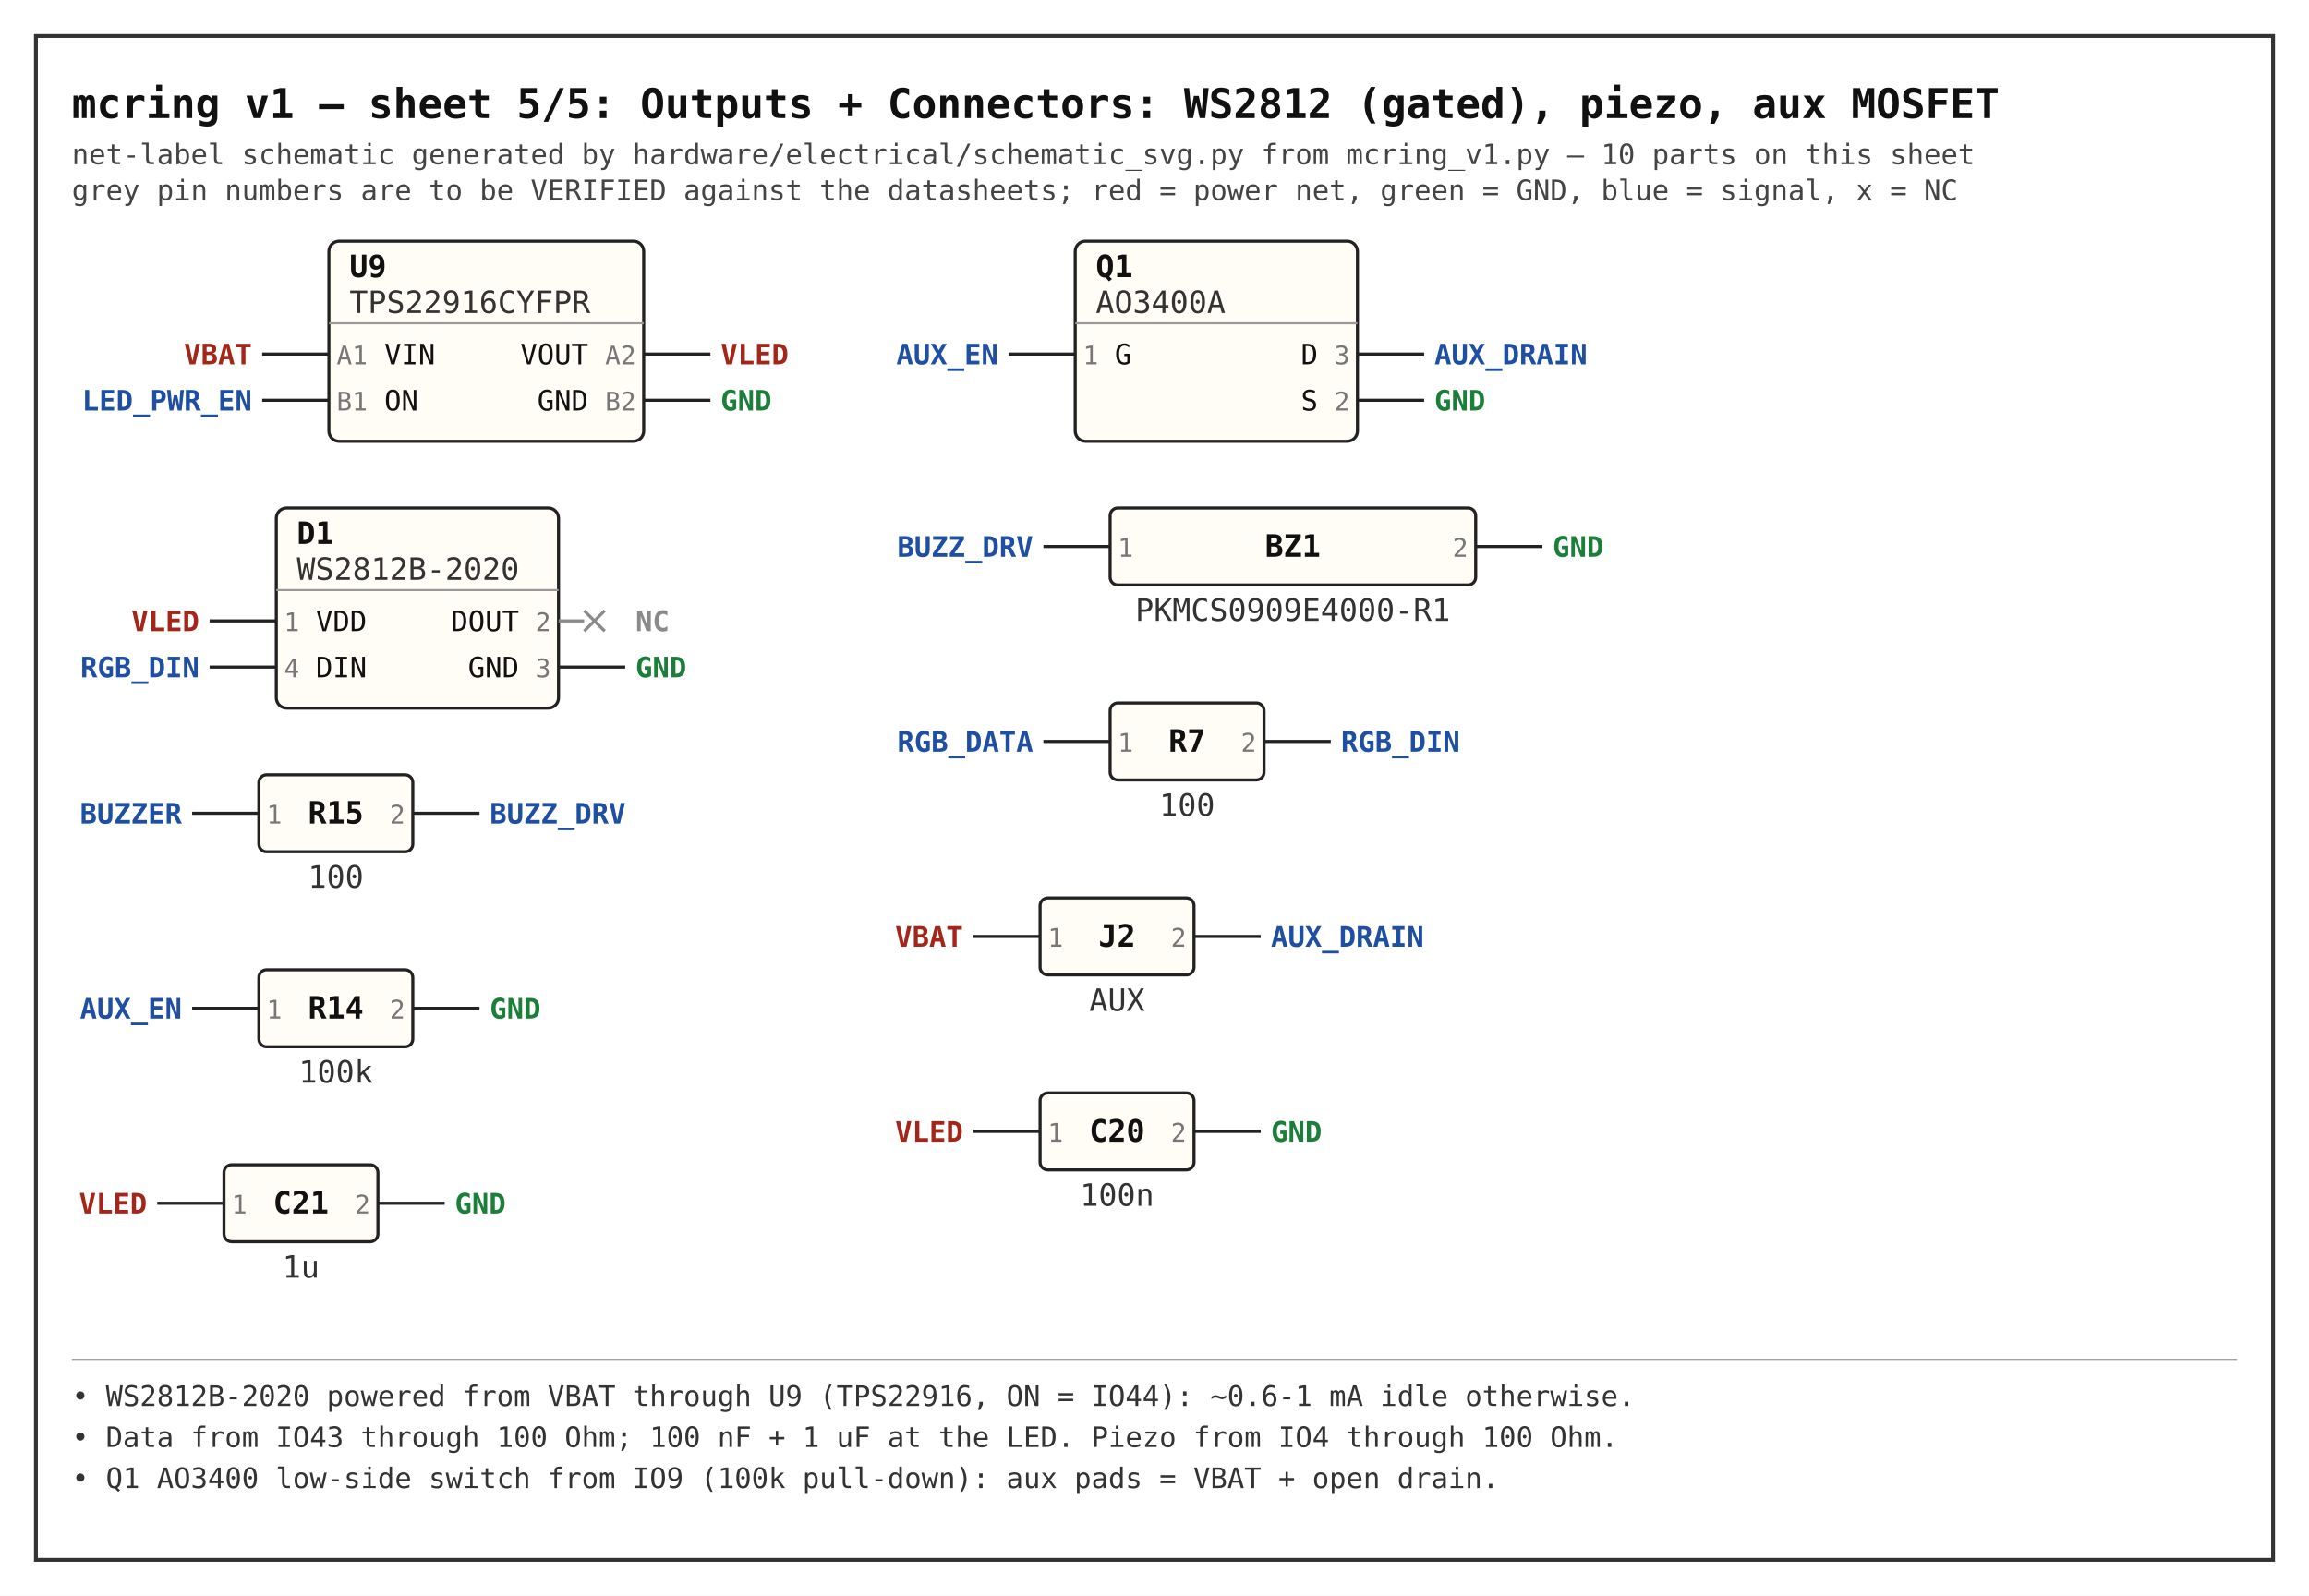
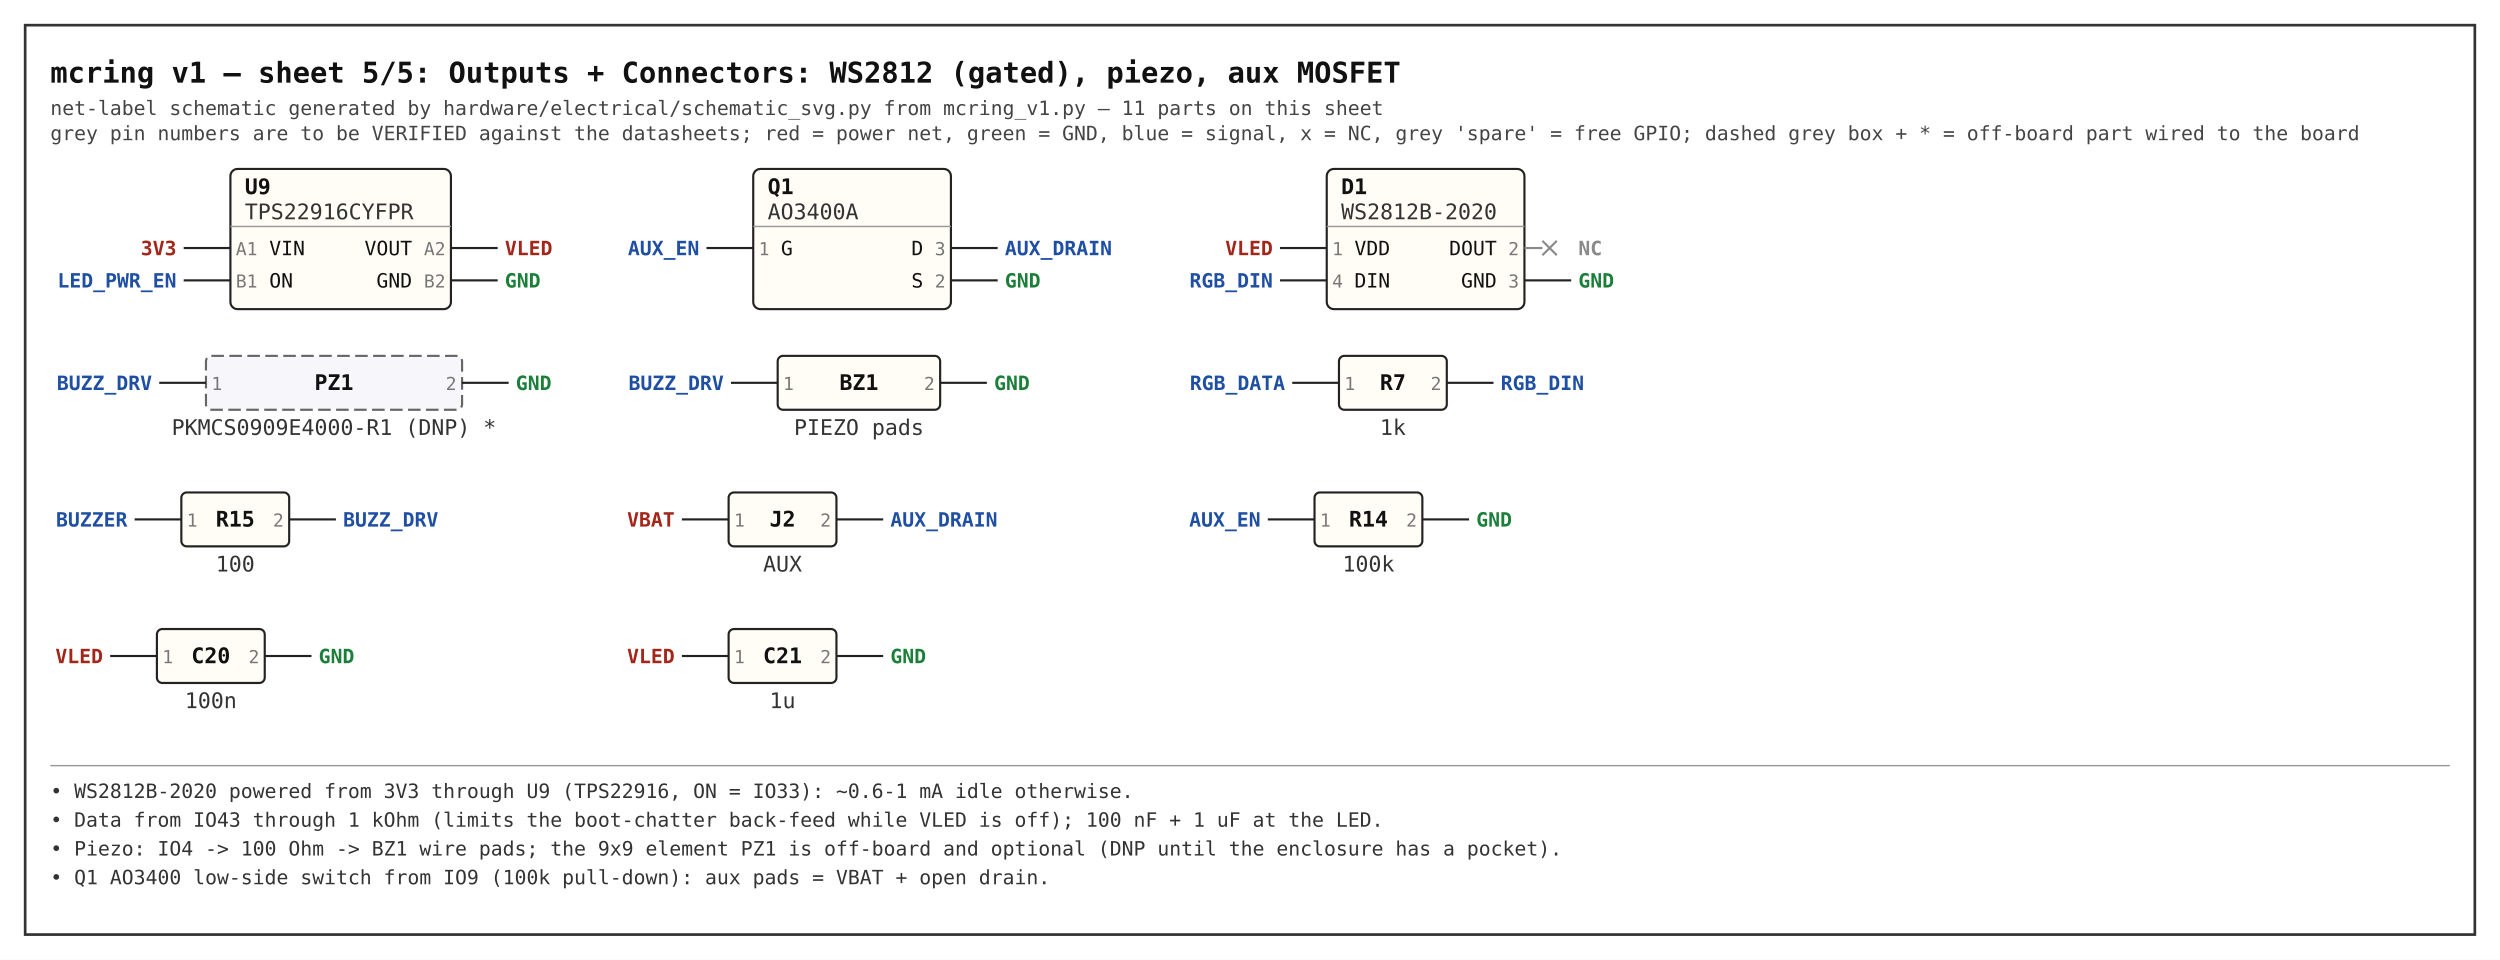
- <svg xmlns="http://www.w3.org/2000/svg" width="900" height="622" viewBox="0 0 900 622" font-family="DejaVu Sans Mono, Menlo, Consolas, monospace">
-   <style>.box{fill:#fffdf5;stroke:#222;stroke-width:1.2} .box.dnp{stroke-dasharray:4 3;fill:#f4f4f4}.sep{stroke:#999;stroke-width:0.8} .wire{stroke:#222;stroke-width:1.2} .wire.nc{stroke:#8a8a8a}.ref{font-size:12px;font-weight:bold;fill:#111} .val{font-size:12px;fill:#333}.pin{font-size:11px;fill:#111} .num{font-size:10px;fill:#777}.net{font-size:11px;font-weight:bold} .title{font-size:16px;font-weight:bold;fill:#111}.sub{font-size:11px;fill:#444} .note{font-size:11px;fill:#333}</style>
-   <rect x="0" y="0" width="900" height="622" fill="#ffffff" />
-   <rect x="14.0" y="14.0" width="872" height="594" fill="none" stroke="#333" stroke-width="1.5" />
+ <svg xmlns="http://www.w3.org/2000/svg" width="1391" height="534" viewBox="0 0 1391 534" font-family="DejaVu Sans Mono, Menlo, Consolas, monospace">
+   <style>.box{fill:#fffdf5;stroke:#222;stroke-width:1.2} .box.dnp{stroke-dasharray:4 3;fill:#f4f4f4}.box.offboard{stroke-dasharray:7 3;stroke:#666;fill:#f7f7fb} .net.spare{font-weight:normal;font-style:italic}.sep{stroke:#999;stroke-width:0.8} .wire{stroke:#222;stroke-width:1.2} .wire.nc{stroke:#8a8a8a}.ref{font-size:12px;font-weight:bold;fill:#111} .val{font-size:12px;fill:#333}.pin{font-size:11px;fill:#111} .num{font-size:10px;fill:#777}.net{font-size:11px;font-weight:bold} .title{font-size:16px;font-weight:bold;fill:#111}.sub{font-size:11px;fill:#444} .note{font-size:11px;fill:#333}</style>
+   <rect x="0" y="0" width="1391" height="534" fill="#ffffff" />
+   <rect x="14.0" y="14.0" width="1363" height="506" fill="none" stroke="#333" stroke-width="1.5" />
  <text x="28" y="46" class="title">mcring v1 — sheet 5/5: Outputs + Connectors: WS2812 (gated), piezo, aux MOSFET</text>
-   <text x="28" y="64" class="sub">net-label schematic generated by hardware/electrical/schematic_svg.py from mcring_v1.py — 10 parts on this sheet</text>
-   <text x="28" y="78" class="sub">grey pin numbers are to be VERIFIED against the datasheets; red = power net, green = GND, blue = signal, x = NC</text>
+   <text x="28" y="64" class="sub">net-label schematic generated by hardware/electrical/schematic_svg.py from mcring_v1.py — 11 parts on this sheet</text>
+   <text x="28" y="78" class="sub">grey pin numbers are to be VERIFIED against the datasheets; red = power net, green = GND, blue = signal, x = NC, grey 'spare' = free GPIO; dashed grey box + * = off-board part wired to the board</text>
  <rect x="128.2" y="94.0" width="122.7" height="78.0" rx="4" class="box" />
  <text x="136.2" y="108.0" class="ref">U9</text>
  <text x="136.2" y="122.0" class="val">TPS22916CYFPR</text>
  <line x1="128.2" y1="126.0" x2="250.9" y2="126.0" class="sep" />
  <line x1="128.2" y1="138.0" x2="102.2" y2="138.0" class="wire" />
-   <text x="98.2" y="142.0" class="net" fill="#a3261a" text-anchor="end">VBAT</text>
+   <text x="98.2" y="142.0" class="net" fill="#a3261a" text-anchor="end">3V3</text>
  <text x="131.2" y="142.0" class="num">A1</text>
  <text x="149.8" y="142.0" class="pin">VIN</text>
  <line x1="128.2" y1="156.0" x2="102.2" y2="156.0" class="wire" />
  <text x="98.2" y="160.0" class="net" fill="#1f4fa3" text-anchor="end">LED_PWR_EN</text>
  <text x="131.2" y="160.0" class="num">B1</text>
  <text x="149.8" y="160.0" class="pin">ON</text>
  <line x1="250.9" y1="138.0" x2="276.9" y2="138.0" class="wire" />
  <text x="280.9" y="142.0" class="net" fill="#a3261a" text-anchor="start">VLED</text>
  <text x="247.9" y="142.0" class="num" text-anchor="end">A2</text>
  <text x="229.3" y="142.0" class="pin" text-anchor="end">VOUT</text>
  <line x1="250.9" y1="156.0" x2="276.9" y2="156.0" class="wire" />
  <text x="280.9" y="160.0" class="net" fill="#1b7f3a" text-anchor="start">GND</text>
  <text x="247.9" y="160.0" class="num" text-anchor="end">B2</text>
  <text x="229.3" y="160.0" class="pin" text-anchor="end">GND</text>
-   <rect x="87.3" y="454.0" width="60.0" height="30" rx="3" class="box" />
-   <text x="117.3" y="473.0" class="ref" text-anchor="middle">C21</text>
-   <text x="117.3" y="498.0" class="val" text-anchor="middle">1u</text>
-   <line x1="87.3" y1="469.0" x2="61.3" y2="469.0" class="wire" />
-   <text x="57.3" y="473.0" class="net" fill="#a3261a" text-anchor="end">VLED</text>
-   <text x="90.3" y="473.0" class="num">1</text>
-   <line x1="147.3" y1="469.0" x2="173.3" y2="469.0" class="wire" />
-   <text x="177.3" y="473.0" class="net" fill="#1b7f3a" text-anchor="start">GND</text>
-   <text x="144.3" y="473.0" class="num" text-anchor="end">2</text>
-   <rect x="107.7" y="198.0" width="110.0" height="78.0" rx="4" class="box" />
-   <text x="115.7" y="212.0" class="ref">D1</text>
-   <text x="115.7" y="226.0" class="val">WS2812B-2020</text>
-   <line x1="107.7" y1="230.0" x2="217.7" y2="230.0" class="sep" />
-   <line x1="107.7" y1="242.0" x2="81.7" y2="242.0" class="wire" />
-   <text x="77.7" y="246.0" class="net" fill="#a3261a" text-anchor="end">VLED</text>
-   <text x="110.7" y="246.0" class="num">1</text>
-   <text x="123.1" y="246.0" class="pin">VDD</text>
-   <line x1="107.7" y1="260.0" x2="81.7" y2="260.0" class="wire" />
-   <text x="77.7" y="264.0" class="net" fill="#1f4fa3" text-anchor="end">RGB_DIN</text>
-   <text x="110.7" y="264.0" class="num">4</text>
-   <text x="123.1" y="264.0" class="pin">DIN</text>
-   <line x1="217.7" y1="242.0" x2="227.7" y2="242.0" class="wire nc" />
-   <line x1="227.7" y1="238.0" x2="235.7" y2="246.0" class="wire nc" />
-   <line x1="227.7" y1="246.0" x2="235.7" y2="238.0" class="wire nc" />
-   <text x="247.7" y="246.0" class="net" fill="#8a8a8a" text-anchor="start">NC</text>
-   <text x="214.7" y="246.0" class="num" text-anchor="end">2</text>
-   <text x="202.3" y="246.0" class="pin" text-anchor="end">DOUT</text>
-   <line x1="217.7" y1="260.0" x2="243.7" y2="260.0" class="wire" />
-   <text x="247.7" y="264.0" class="net" fill="#1b7f3a" text-anchor="start">GND</text>
-   <text x="214.7" y="264.0" class="num" text-anchor="end">3</text>
-   <text x="202.3" y="264.0" class="pin" text-anchor="end">GND</text>
-   <rect x="432.7" y="274.0" width="60.0" height="30" rx="3" class="box" />
-   <text x="462.7" y="293.0" class="ref" text-anchor="middle">R7</text>
-   <text x="462.7" y="318.0" class="val" text-anchor="middle">100</text>
-   <line x1="432.7" y1="289.0" x2="406.7" y2="289.0" class="wire" />
-   <text x="402.7" y="293.0" class="net" fill="#1f4fa3" text-anchor="end">RGB_DATA</text>
-   <text x="435.7" y="293.0" class="num">1</text>
-   <line x1="492.7" y1="289.0" x2="518.7" y2="289.0" class="wire" />
-   <text x="522.7" y="293.0" class="net" fill="#1f4fa3" text-anchor="start">RGB_DIN</text>
-   <text x="489.7" y="293.0" class="num" text-anchor="end">2</text>
-   <rect x="405.4" y="426.0" width="60.0" height="30" rx="3" class="box" />
-   <text x="435.4" y="445.0" class="ref" text-anchor="middle">C20</text>
-   <text x="435.4" y="470.0" class="val" text-anchor="middle">100n</text>
-   <line x1="405.4" y1="441.0" x2="379.4" y2="441.0" class="wire" />
-   <text x="375.4" y="445.0" class="net" fill="#a3261a" text-anchor="end">VLED</text>
-   <text x="408.4" y="445.0" class="num">1</text>
-   <line x1="465.4" y1="441.0" x2="491.4" y2="441.0" class="wire" />
-   <text x="495.4" y="445.0" class="net" fill="#1b7f3a" text-anchor="start">GND</text>
-   <text x="462.4" y="445.0" class="num" text-anchor="end">2</text>
-   <rect x="432.7" y="198.0" width="142.5" height="30" rx="3" class="box" />
-   <text x="503.9" y="217.0" class="ref" text-anchor="middle">BZ1</text>
-   <text x="503.9" y="242.0" class="val" text-anchor="middle">PKMCS0909E4000-R1</text>
+   <rect x="405.4" y="350.0" width="60.0" height="30" rx="3" class="box" />
+   <text x="435.4" y="369.0" class="ref" text-anchor="middle">C21</text>
+   <text x="435.4" y="394.0" class="val" text-anchor="middle">1u</text>
+   <line x1="405.4" y1="365.0" x2="379.4" y2="365.0" class="wire" />
+   <text x="375.4" y="369.0" class="net" fill="#a3261a" text-anchor="end">VLED</text>
+   <text x="408.4" y="369.0" class="num">1</text>
+   <line x1="465.4" y1="365.0" x2="491.4" y2="365.0" class="wire" />
+   <text x="495.4" y="369.0" class="net" fill="#1b7f3a" text-anchor="start">GND</text>
+   <text x="462.4" y="369.0" class="num" text-anchor="end">2</text>
+   <rect x="738.2" y="94.0" width="110.0" height="78.0" rx="4" class="box" />
+   <text x="746.2" y="108.0" class="ref">D1</text>
+   <text x="746.2" y="122.0" class="val">WS2812B-2020</text>
+   <line x1="738.2" y1="126.0" x2="848.2" y2="126.0" class="sep" />
+   <line x1="738.2" y1="138.0" x2="712.2" y2="138.0" class="wire" />
+   <text x="708.2" y="142.0" class="net" fill="#a3261a" text-anchor="end">VLED</text>
+   <text x="741.2" y="142.0" class="num">1</text>
+   <text x="753.6" y="142.0" class="pin">VDD</text>
+   <line x1="738.2" y1="156.0" x2="712.2" y2="156.0" class="wire" />
+   <text x="708.2" y="160.0" class="net" fill="#1f4fa3" text-anchor="end">RGB_DIN</text>
+   <text x="741.2" y="160.0" class="num">4</text>
+   <text x="753.6" y="160.0" class="pin">DIN</text>
+   <line x1="848.2" y1="138.0" x2="858.2" y2="138.0" class="wire nc" />
+   <line x1="858.2" y1="134.0" x2="866.2" y2="142.0" class="wire nc" />
+   <line x1="858.2" y1="142.0" x2="866.2" y2="134.0" class="wire nc" />
+   <text x="878.2" y="142.0" class="net" fill="#8a8a8a" text-anchor="start">NC</text>
+   <text x="845.2" y="142.0" class="num" text-anchor="end">2</text>
+   <text x="832.8" y="142.0" class="pin" text-anchor="end">DOUT</text>
+   <line x1="848.2" y1="156.0" x2="874.2" y2="156.0" class="wire" />
+   <text x="878.2" y="160.0" class="net" fill="#1b7f3a" text-anchor="start">GND</text>
+   <text x="845.2" y="160.0" class="num" text-anchor="end">3</text>
+   <text x="832.8" y="160.0" class="pin" text-anchor="end">GND</text>
+   <rect x="745.0" y="198.0" width="60.0" height="30" rx="3" class="box" />
+   <text x="775.0" y="217.0" class="ref" text-anchor="middle">R7</text>
+   <text x="775.0" y="242.0" class="val" text-anchor="middle">1k</text>
+   <line x1="745.0" y1="213.0" x2="719.0" y2="213.0" class="wire" />
+   <text x="715.0" y="217.0" class="net" fill="#1f4fa3" text-anchor="end">RGB_DATA</text>
+   <text x="748.0" y="217.0" class="num">1</text>
+   <line x1="805.0" y1="213.0" x2="831.0" y2="213.0" class="wire" />
+   <text x="835.0" y="217.0" class="net" fill="#1f4fa3" text-anchor="start">RGB_DIN</text>
+   <text x="802.0" y="217.0" class="num" text-anchor="end">2</text>
+   <rect x="87.3" y="350.0" width="60.0" height="30" rx="3" class="box" />
+   <text x="117.3" y="369.0" class="ref" text-anchor="middle">C20</text>
+   <text x="117.3" y="394.0" class="val" text-anchor="middle">100n</text>
+   <line x1="87.3" y1="365.0" x2="61.3" y2="365.0" class="wire" />
+   <text x="57.3" y="369.0" class="net" fill="#a3261a" text-anchor="end">VLED</text>
+   <text x="90.3" y="369.0" class="num">1</text>
+   <line x1="147.3" y1="365.0" x2="173.3" y2="365.0" class="wire" />
+   <text x="177.3" y="369.0" class="net" fill="#1b7f3a" text-anchor="start">GND</text>
+   <text x="144.3" y="369.0" class="num" text-anchor="end">2</text>
+   <rect x="432.7" y="198.0" width="90.4" height="30" rx="3" class="box" />
+   <text x="477.9" y="217.0" class="ref" text-anchor="middle">BZ1</text>
+   <text x="477.9" y="242.0" class="val" text-anchor="middle">PIEZO pads</text>
  <line x1="432.7" y1="213.0" x2="406.7" y2="213.0" class="wire" />
  <text x="402.7" y="217.0" class="net" fill="#1f4fa3" text-anchor="end">BUZZ_DRV</text>
  <text x="435.7" y="217.0" class="num">1</text>
-   <line x1="575.2" y1="213.0" x2="601.2" y2="213.0" class="wire" />
-   <text x="605.2" y="217.0" class="net" fill="#1b7f3a" text-anchor="start">GND</text>
-   <text x="572.2" y="217.0" class="num" text-anchor="end">2</text>
-   <rect x="100.9" y="302.0" width="60.0" height="30" rx="3" class="box" />
-   <text x="130.9" y="321.0" class="ref" text-anchor="middle">R15</text>
-   <text x="130.9" y="346.0" class="val" text-anchor="middle">100</text>
-   <line x1="100.9" y1="317.0" x2="74.9" y2="317.0" class="wire" />
-   <text x="70.9" y="321.0" class="net" fill="#1f4fa3" text-anchor="end">BUZZER</text>
-   <text x="103.9" y="321.0" class="num">1</text>
-   <line x1="160.9" y1="317.0" x2="186.9" y2="317.0" class="wire" />
-   <text x="190.9" y="321.0" class="net" fill="#1f4fa3" text-anchor="start">BUZZ_DRV</text>
-   <text x="157.9" y="321.0" class="num" text-anchor="end">2</text>
+   <line x1="523.1" y1="213.0" x2="549.1" y2="213.0" class="wire" />
+   <text x="553.1" y="217.0" class="net" fill="#1b7f3a" text-anchor="start">GND</text>
+   <text x="520.1" y="217.0" class="num" text-anchor="end">2</text>
+   <rect x="114.6" y="198.0" width="142.5" height="30" rx="3" class="box dnp offboard" />
+   <text x="185.8" y="217.0" class="ref" text-anchor="middle">PZ1</text>
+   <text x="185.8" y="242.0" class="val" text-anchor="middle">PKMCS0909E4000-R1 (DNP) *</text>
+   <line x1="114.6" y1="213.0" x2="88.6" y2="213.0" class="wire" />
+   <text x="84.6" y="217.0" class="net" fill="#1f4fa3" text-anchor="end">BUZZ_DRV</text>
+   <text x="117.6" y="217.0" class="num">1</text>
+   <line x1="257.0" y1="213.0" x2="283.0" y2="213.0" class="wire" />
+   <text x="287.0" y="217.0" class="net" fill="#1b7f3a" text-anchor="start">GND</text>
+   <text x="254.0" y="217.0" class="num" text-anchor="end">2</text>
+   <rect x="100.9" y="274.0" width="60.0" height="30" rx="3" class="box" />
+   <text x="130.9" y="293.0" class="ref" text-anchor="middle">R15</text>
+   <text x="130.9" y="318.0" class="val" text-anchor="middle">100</text>
+   <line x1="100.9" y1="289.0" x2="74.9" y2="289.0" class="wire" />
+   <text x="70.9" y="293.0" class="net" fill="#1f4fa3" text-anchor="end">BUZZER</text>
+   <text x="103.9" y="293.0" class="num">1</text>
+   <line x1="160.9" y1="289.0" x2="186.9" y2="289.0" class="wire" />
+   <text x="190.9" y="293.0" class="net" fill="#1f4fa3" text-anchor="start">BUZZ_DRV</text>
+   <text x="157.9" y="293.0" class="num" text-anchor="end">2</text>
  <rect x="419.1" y="94.0" width="110.0" height="78.0" rx="4" class="box" />
  <text x="427.1" y="108.0" class="ref">Q1</text>
  <text x="427.1" y="122.0" class="val">AO3400A</text>
  <line x1="419.1" y1="126.0" x2="529.1" y2="126.0" class="sep" />
  <line x1="419.1" y1="138.0" x2="393.1" y2="138.0" class="wire" />
  <text x="389.1" y="142.0" class="net" fill="#1f4fa3" text-anchor="end">AUX_EN</text>
  <text x="422.1" y="142.0" class="num">1</text>
  <text x="434.5" y="142.0" class="pin">G</text>
  <line x1="529.1" y1="138.0" x2="555.1" y2="138.0" class="wire" />
  <text x="559.1" y="142.0" class="net" fill="#1f4fa3" text-anchor="start">AUX_DRAIN</text>
  <text x="526.1" y="142.0" class="num" text-anchor="end">3</text>
  <text x="513.7" y="142.0" class="pin" text-anchor="end">D</text>
  <line x1="529.1" y1="156.0" x2="555.1" y2="156.0" class="wire" />
  <text x="559.1" y="160.0" class="net" fill="#1b7f3a" text-anchor="start">GND</text>
  <text x="526.1" y="160.0" class="num" text-anchor="end">2</text>
  <text x="513.7" y="160.0" class="pin" text-anchor="end">S</text>
-   <rect x="100.9" y="378.0" width="60.0" height="30" rx="3" class="box" />
-   <text x="130.9" y="397.0" class="ref" text-anchor="middle">R14</text>
-   <text x="130.9" y="422.0" class="val" text-anchor="middle">100k</text>
-   <line x1="100.9" y1="393.0" x2="74.9" y2="393.0" class="wire" />
-   <text x="70.9" y="397.0" class="net" fill="#1f4fa3" text-anchor="end">AUX_EN</text>
-   <text x="103.9" y="397.0" class="num">1</text>
-   <line x1="160.9" y1="393.0" x2="186.9" y2="393.0" class="wire" />
-   <text x="190.9" y="397.0" class="net" fill="#1b7f3a" text-anchor="start">GND</text>
-   <text x="157.9" y="397.0" class="num" text-anchor="end">2</text>
-   <rect x="405.4" y="350.0" width="60.0" height="30" rx="3" class="box" />
-   <text x="435.4" y="369.0" class="ref" text-anchor="middle">J2</text>
-   <text x="435.4" y="394.0" class="val" text-anchor="middle">AUX</text>
-   <line x1="405.4" y1="365.0" x2="379.4" y2="365.0" class="wire" />
-   <text x="375.4" y="369.0" class="net" fill="#a3261a" text-anchor="end">VBAT</text>
-   <text x="408.4" y="369.0" class="num">1</text>
-   <line x1="465.4" y1="365.0" x2="491.4" y2="365.0" class="wire" />
-   <text x="495.4" y="369.0" class="net" fill="#1f4fa3" text-anchor="start">AUX_DRAIN</text>
-   <text x="462.4" y="369.0" class="num" text-anchor="end">2</text>
-   <line x1="28" y1="530.0" x2="872" y2="530.0" class="sep" />
-   <text x="28" y="548.0" class="note">• WS2812B-2020 powered from VBAT through U9 (TPS22916, ON = IO44): ~0.6-1 mA idle otherwise.</text>
-   <text x="28" y="564.0" class="note">• Data from IO43 through 100 Ohm; 100 nF + 1 uF at the LED. Piezo from IO4 through 100 Ohm.</text>
-   <text x="28" y="580.0" class="note">• Q1 AO3400 low-side switch from IO9 (100k pull-down): aux pads = VBAT + open drain.</text>
+   <rect x="731.4" y="274.0" width="60.0" height="30" rx="3" class="box" />
+   <text x="761.4" y="293.0" class="ref" text-anchor="middle">R14</text>
+   <text x="761.4" y="318.0" class="val" text-anchor="middle">100k</text>
+   <line x1="731.4" y1="289.0" x2="705.4" y2="289.0" class="wire" />
+   <text x="701.4" y="293.0" class="net" fill="#1f4fa3" text-anchor="end">AUX_EN</text>
+   <text x="734.4" y="293.0" class="num">1</text>
+   <line x1="791.4" y1="289.0" x2="817.4" y2="289.0" class="wire" />
+   <text x="821.4" y="293.0" class="net" fill="#1b7f3a" text-anchor="start">GND</text>
+   <text x="788.4" y="293.0" class="num" text-anchor="end">2</text>
+   <rect x="405.4" y="274.0" width="60.0" height="30" rx="3" class="box" />
+   <text x="435.4" y="293.0" class="ref" text-anchor="middle">J2</text>
+   <text x="435.4" y="318.0" class="val" text-anchor="middle">AUX</text>
+   <line x1="405.4" y1="289.0" x2="379.4" y2="289.0" class="wire" />
+   <text x="375.4" y="293.0" class="net" fill="#a3261a" text-anchor="end">VBAT</text>
+   <text x="408.4" y="293.0" class="num">1</text>
+   <line x1="465.4" y1="289.0" x2="491.4" y2="289.0" class="wire" />
+   <text x="495.4" y="293.0" class="net" fill="#1f4fa3" text-anchor="start">AUX_DRAIN</text>
+   <text x="462.4" y="293.0" class="num" text-anchor="end">2</text>
+   <line x1="28" y1="426.0" x2="1363.08" y2="426.0" class="sep" />
+   <text x="28" y="444.0" class="note">• WS2812B-2020 powered from 3V3 through U9 (TPS22916, ON = IO33): ~0.6-1 mA idle otherwise.</text>
+   <text x="28" y="460.0" class="note">• Data from IO43 through 1 kOhm (limits the boot-chatter back-feed while VLED is off); 100 nF + 1 uF at the LED.</text>
+   <text x="28" y="476.0" class="note">• Piezo: IO4 -&gt; 100 Ohm -&gt; BZ1 wire pads; the 9x9 element PZ1 is off-board and optional (DNP until the enclosure has a pocket).</text>
+   <text x="28" y="492.0" class="note">• Q1 AO3400 low-side switch from IO9 (100k pull-down): aux pads = VBAT + open drain.</text>
</svg>
